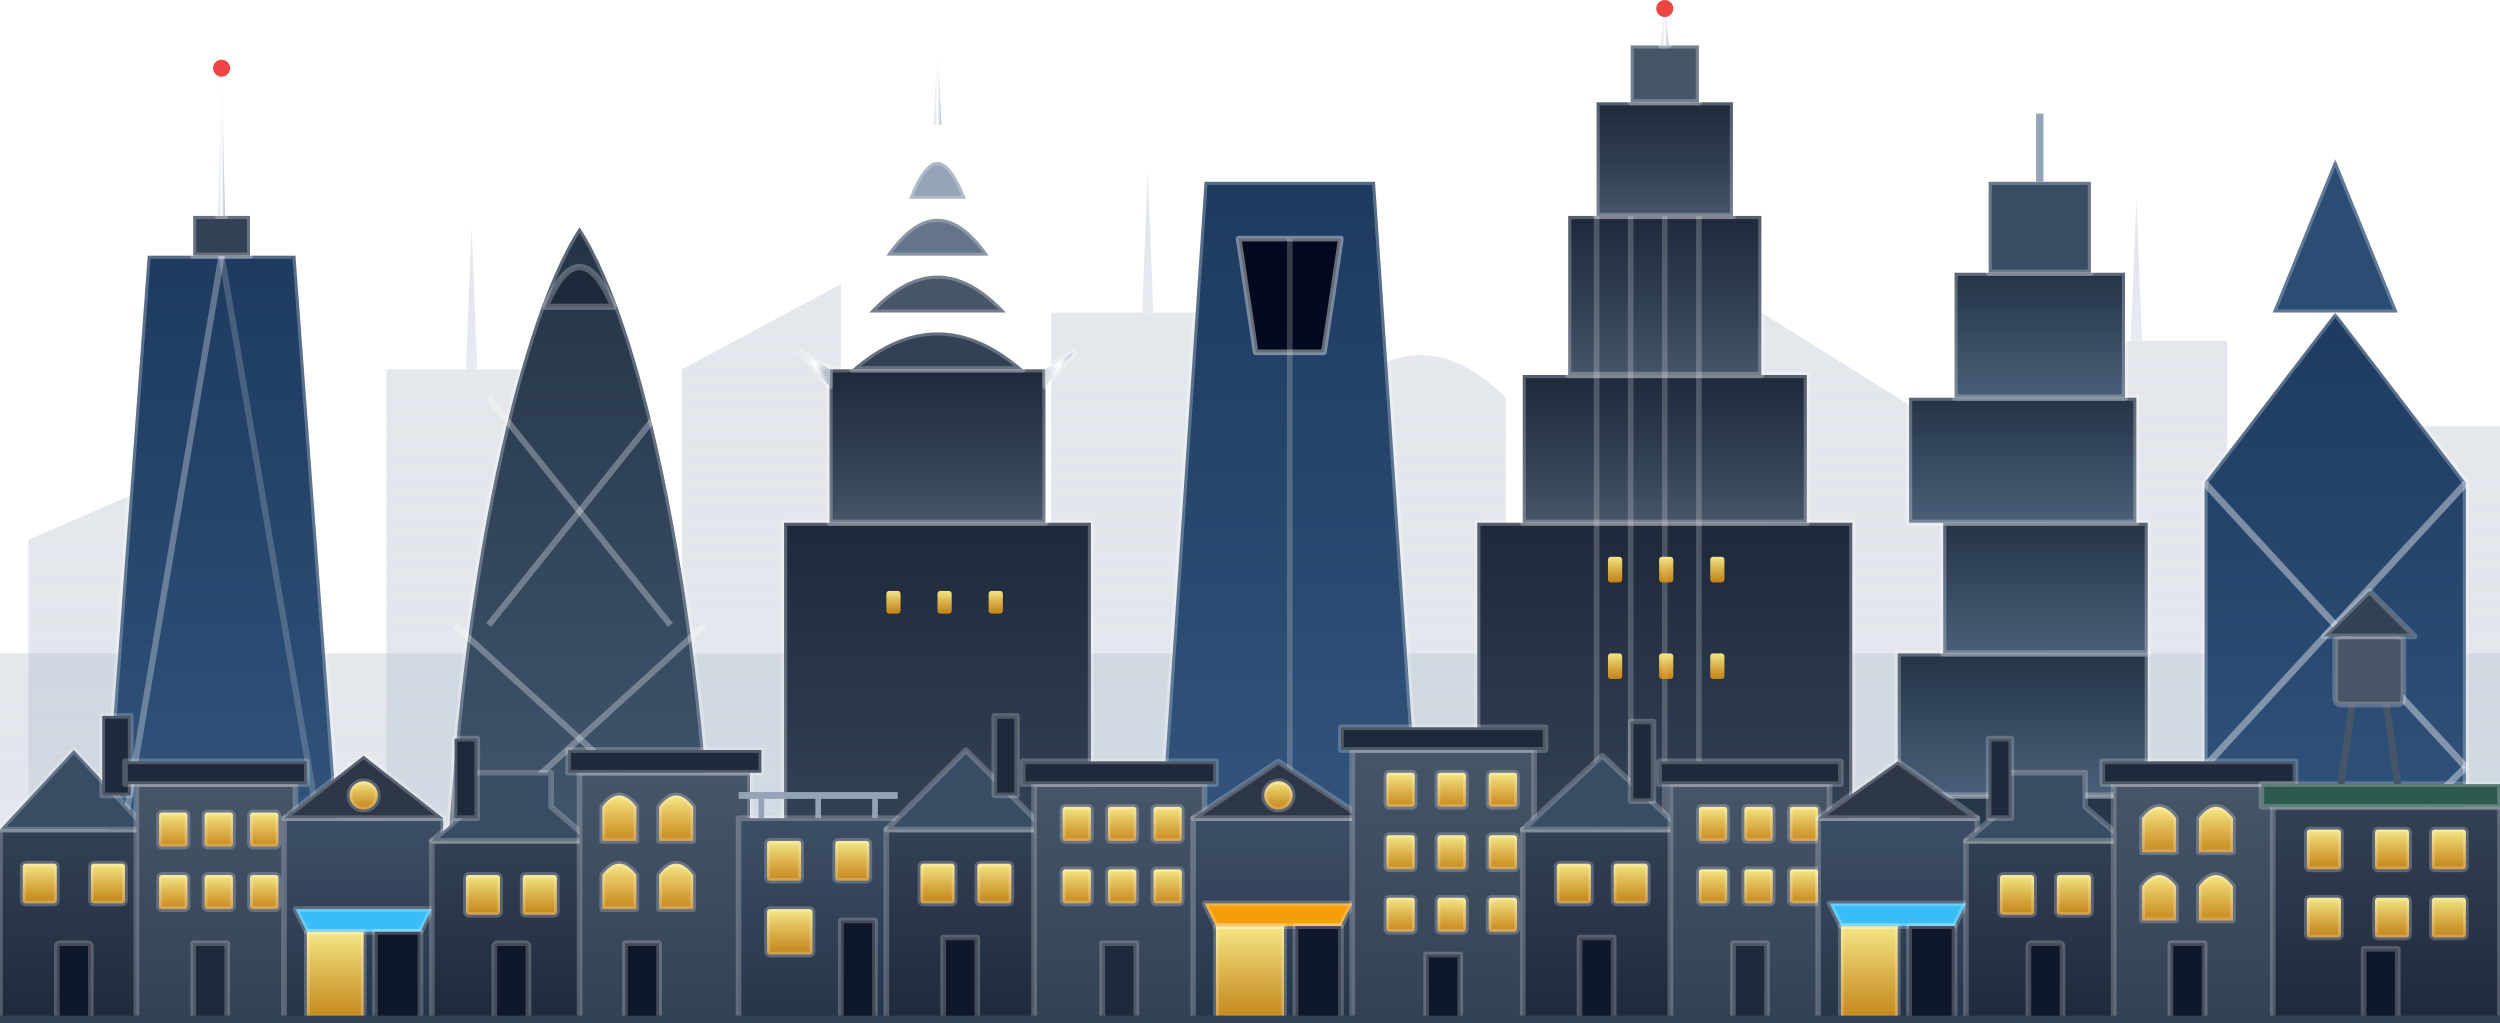
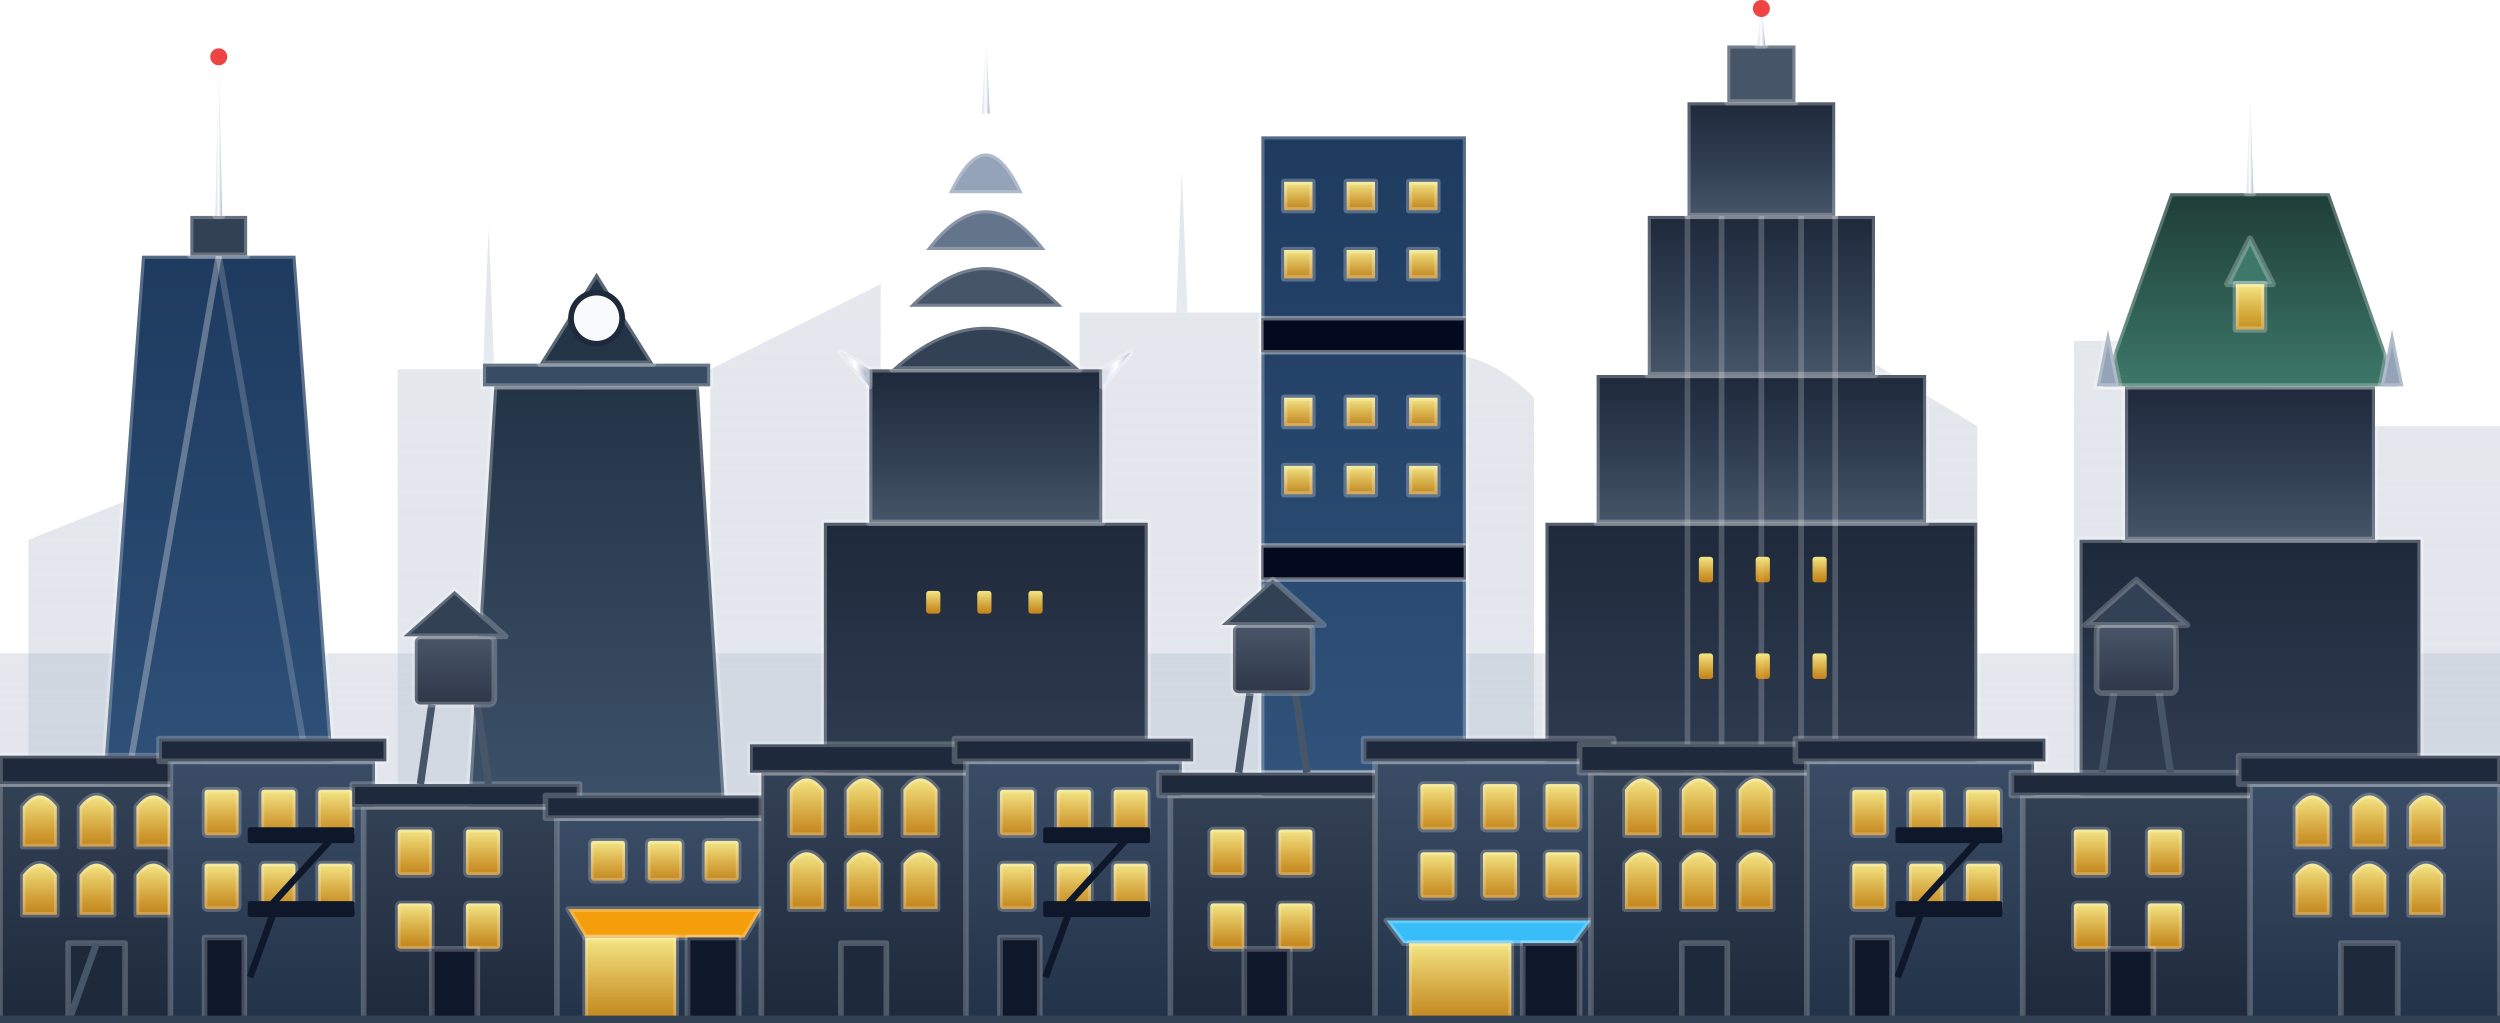
<svg xmlns="http://www.w3.org/2000/svg" viewBox="0 0 440 180" preserveAspectRatio="none" fill="none" class="w-full h-full">
  <defs>
    <linearGradient id="mSkyBg" x1="0" y1="0" x2="0" y2="1">
      <stop offset="0%" stop-color="#94a3b8" stop-opacity="0.25" />
      <stop offset="100%" stop-color="#cbd5e1" stop-opacity="0.45" />
    </linearGradient>
    <linearGradient id="mSkyMid" x1="0" y1="0" x2="0" y2="1">
      <stop offset="0%" stop-color="#475569" stop-opacity="0.6" />
      <stop offset="100%" stop-color="#64748b" stop-opacity="0.8" />
    </linearGradient>
    <linearGradient id="mToneNavy" x1="0" y1="0" x2="0" y2="1">
      <stop offset="0%" stop-color="#1e293b" />
      <stop offset="60%" stop-color="#334155" />
      <stop offset="100%" stop-color="#475569" />
    </linearGradient>
    <linearGradient id="mToneSteel" x1="0" y1="0" x2="0" y2="1">
      <stop offset="0%" stop-color="#243447" />
      <stop offset="55%" stop-color="#384c63" />
      <stop offset="100%" stop-color="#4a5f77" />
    </linearGradient>
    <linearGradient id="mToneSlate" x1="0" y1="0" x2="0" y2="1">
      <stop offset="0%" stop-color="#2d3748" />
      <stop offset="50%" stop-color="#4a5568" />
      <stop offset="100%" stop-color="#5a687d" />
    </linearGradient>
    <linearGradient id="mToneGlass" x1="0" y1="0" x2="0" y2="1">
      <stop offset="0%" stop-color="#1e3a5f" />
      <stop offset="55%" stop-color="#2b4c73" />
      <stop offset="100%" stop-color="#3b5e87" />
    </linearGradient>
-     <linearGradient id="mHouseBrick" x1="0" y1="0" x2="0" y2="1">
+     <linearGradient id="mToneWoolworth" x1="0" y1="0" x2="0" y2="1">
+       <stop offset="0%" stop-color="#1e3d36" />
+       <stop offset="50%" stop-color="#2d5a50" />
+       <stop offset="100%" stop-color="#3d786a" />
+     </linearGradient>
+     <linearGradient id="mNycBrick" x1="0" y1="0" x2="0" y2="1">
+       <stop offset="0%" stop-color="#3b4d66" />
+       <stop offset="100%" stop-color="#223247" />
+     </linearGradient>
+     <linearGradient id="mNycBrownstone" x1="0" y1="0" x2="0" y2="1">
      <stop offset="0%" stop-color="#334155" />
      <stop offset="100%" stop-color="#1e293b" />
    </linearGradient>
-     <linearGradient id="mHouseStone" x1="0" y1="0" x2="0" y2="1">
-       <stop offset="0%" stop-color="#475569" />
-       <stop offset="100%" stop-color="#334155" />
-     </linearGradient>
-     <linearGradient id="mHouseWarm" x1="0" y1="0" x2="0" y2="1">
-       <stop offset="0%" stop-color="#3d4f66" />
-       <stop offset="100%" stop-color="#253549" />
+     <linearGradient id="mWaterTankWood" x1="0" y1="0" x2="0" y2="1">
+       <stop offset="0%" stop-color="#4a5568" />
+       <stop offset="100%" stop-color="#2d3748" />
    </linearGradient>
    <linearGradient id="mSpireSteel" x1="0" y1="0" x2="1" y2="0">
      <stop offset="0%" stop-color="#cbd5e1" />
      <stop offset="50%" stop-color="#ffffff" />
      <stop offset="100%" stop-color="#94a3b8" />
    </linearGradient>
    <linearGradient id="mWinWarm" x1="0" y1="0" x2="0" y2="1">
      <stop offset="0%" stop-color="#fef08a" stop-opacity="0.95" />
      <stop offset="100%" stop-color="#f59e0b" stop-opacity="0.75" />
    </linearGradient>
    <linearGradient id="mWinCyan" x1="0" y1="0" x2="0" y2="1">
      <stop offset="0%" stop-color="#e0f2fe" stop-opacity="0.95" />
      <stop offset="100%" stop-color="#38bdf8" stop-opacity="0.7" />
    </linearGradient>
  </defs>
  <g fill="url(#mSkyBg)">
    <rect x="0" y="115" width="440" height="65" />
-     <polygon points="5,180 5,95 28,85 28,180" />
-     <rect x="68" y="65" width="30" height="115" />
-     <polygon points="82,65 83,40 84,65" />
-     <polygon points="120,180 120,65 148,50 148,180" />
-     <rect x="185" y="55" width="34" height="125" />
-     <polygon points="201,55 202,30 203,55" />
-     <path d="M 235 180 L 235 70 Q 250 55 265 70 L 265 180 Z" />
-     <polygon points="310,180 310,55 342,75 342,180" />
-     <rect x="360" y="60" width="32" height="120" />
-     <polygon points="375,60 376,35 377,60" />
-     <rect x="405" y="75" width="35" height="105" />
+     <polygon points="5,180 5,95 30,85 30,180" />
+     <rect x="70" y="65" width="32" height="115" />
+     <polygon points="85,65 86,40 87,65" />
+     <polygon points="125,180 125,65 155,50 155,180" />
+     <rect x="190" y="55" width="36" height="125" />
+     <polygon points="207,55 208,30 209,55" />
+     <path d="M 240 180 L 240 70 Q 255 55 270 70 L 270 180 Z" />
+     <polygon points="315,180 315,55 348,75 348,180" />
+     <rect x="365" y="60" width="34" height="120" />
+     <polygon points="381,60 382,35 383,60" />
+     <rect x="410" y="75" width="30" height="105" />
  </g>
  <g stroke="rgba(255,255,255,0.25)" stroke-width="1.1" stroke-linejoin="round">
    <g fill="url(#mToneGlass)">
-       <polygon points="16,180 26,45 52,45 62,180" />
-       <line x1="39" y1="45" x2="16" y2="180" stroke="rgba(255,255,255,0.3)" />
-       <line x1="39" y1="45" x2="62" y2="180" stroke="rgba(255,255,255,0.18)" />
-       <rect x="34" y="38" width="10" height="7" fill="#334155" />
-       <polygon points="38.4,38 39,12 39.6,38" fill="url(#mSpireSteel)" />
-       <circle cx="39" cy="12" r="1.5" fill="#ef4444" stroke="none" />
+       <polygon points="15,180 25,45 52,45 62,180" />
+       <line x1="38.5" y1="45" x2="15" y2="180" stroke="rgba(255,255,255,0.3)" />
+       <line x1="38.5" y1="45" x2="62" y2="180" stroke="rgba(255,255,255,0.18)" />
+       <rect x="33.5" y="38" width="10" height="7" fill="#334155" />
+       <polygon points="37.9,38 38.5,10 39.1,38" fill="url(#mSpireSteel)" />
+       <circle cx="38.5" cy="10" r="1.5" fill="#ef4444" stroke="none" />
    </g>
    <g fill="url(#mToneSteel)">
-       <path d="M 78 180 C 78 115, 90 58, 102 40 C 114 58, 126 115, 126 180 Z" />
-       <path d="M 96 54 Q 102 40 108 54 Z" fill="#1e293b" />
-       <path d="M 80 150 Q 102 130 124 110" stroke="rgba(255,255,255,0.3)" fill="none" />
-       <path d="M 124 150 Q 102 130 80 110" stroke="rgba(255,255,255,0.3)" fill="none" />
-       <path d="M 86 110 Q 102 90 118 70" stroke="rgba(255,255,255,0.3)" fill="none" />
-       <path d="M 118 110 Q 102 90 86 70" stroke="rgba(255,255,255,0.3)" fill="none" />
+       <polygon points="80,180 87,68 123,68 130,180" />
+       <rect x="85" y="64" width="40" height="4" fill="#384c63" />
+       <polygon points="95,64 105,48 115,64" fill="#243447" />
+       <circle cx="105" cy="56" r="4.5" fill="#f8fafc" stroke="#1e293b" stroke-width="1" />
    </g>
    <g fill="url(#mToneNavy)">
-       <rect x="138" y="92" width="54" height="88" />
-       <rect x="146" y="65" width="38" height="27" />
-       <path d="M 150 65 Q 165 52 180 65 Z" fill="#334155" />
-       <path d="M 153 55 Q 165 42 177 55 Z" fill="#475569" />
-       <path d="M 156 45 Q 165 32 174 45 Z" fill="#64748b" />
-       <path d="M 160 35 Q 165 22 170 35 Z" fill="#94a3b8" />
-       <polygon points="164.3,22 165,8 165.7,22" fill="url(#mSpireSteel)" />
-       <polygon points="146,65 141,62 146,68" fill="url(#mSpireSteel)" />
-       <polygon points="184,65 189,62 184,68" fill="url(#mSpireSteel)" />
+       <rect x="145" y="92" width="57" height="88" />
+       <rect x="153" y="65" width="41" height="27" />
+       <path d="M 157 65 Q 173.5 50 190 65 Z" fill="#334155" />
+       <path d="M 160 54 Q 173.5 40 187 54 Z" fill="#475569" />
+       <path d="M 163 44 Q 173.5 30 184 44 Z" fill="#64748b" />
+       <path d="M 167 34 Q 173.5 20 180 34 Z" fill="#94a3b8" />
+       <polygon points="172.8,20 173.5,6 174.2,20" fill="url(#mSpireSteel)" />
+       <polygon points="153,65 148,62 153,68" fill="url(#mSpireSteel)" />
+       <polygon points="194,65 199,62 194,68" fill="url(#mSpireSteel)" />
    </g>
    <g fill="url(#mToneGlass)">
-       <polygon points="202,180 212,32 242,32 252,180" />
-       <polygon points="218,42 236,42 233,62 221,62" fill="#03091e" stroke="rgba(255,255,255,0.4)" stroke-width="1" />
-       <line x1="218" y1="42" x2="236" y2="42" stroke="url(#mSpireSteel)" stroke-width="1.5" />
+       <rect x="222" y="24" width="36" height="156" />
+       <rect x="222" y="56" width="36" height="6" fill="#03091e" stroke="rgba(255,255,255,0.4)" stroke-width="0.8" />
+       <rect x="222" y="96" width="36" height="6" fill="#03091e" stroke="rgba(255,255,255,0.4)" stroke-width="0.8" />
+       <rect x="222" y="136" width="36" height="6" fill="#03091e" stroke="rgba(255,255,255,0.4)" stroke-width="0.8" />
+       <rect x="226" y="32" width="5" height="5" fill="url(#mWinWarm)" />
+       <rect x="237" y="32" width="5" height="5" fill="url(#mWinWarm)" />
+       <rect x="248" y="32" width="5" height="5" fill="url(#mWinWarm)" />
+       <rect x="226" y="44" width="5" height="5" fill="url(#mWinWarm)" />
+       <rect x="237" y="44" width="5" height="5" fill="url(#mWinWarm)" />
+       <rect x="248" y="44" width="5" height="5" fill="url(#mWinWarm)" />
+       <rect x="226" y="70" width="5" height="5" fill="url(#mWinWarm)" />
+       <rect x="237" y="70" width="5" height="5" fill="url(#mWinWarm)" />
+       <rect x="248" y="70" width="5" height="5" fill="url(#mWinWarm)" />
+       <rect x="226" y="82" width="5" height="5" fill="url(#mWinWarm)" />
+       <rect x="237" y="82" width="5" height="5" fill="url(#mWinWarm)" />
+       <rect x="248" y="82" width="5" height="5" fill="url(#mWinWarm)" />
    </g>
    <g fill="url(#mToneNavy)">
-       <rect x="260" y="92" width="66" height="88" />
-       <rect x="268" y="66" width="50" height="26" />
-       <rect x="276" y="38" width="34" height="28" />
-       <rect x="281" y="18" width="24" height="20" />
-       <rect x="287" y="8" width="12" height="10" fill="#475569" />
-       <polygon points="292.3,8 293,1 293.7,8" fill="url(#mSpireSteel)" />
-       <circle cx="293" cy="1.5" r="1.5" fill="#ef4444" stroke="none" />
-     </g>
-     <g fill="url(#mToneSteel)">
-       <rect x="338" y="140" width="38" height="40" />
-       <rect x="334" y="115" width="44" height="25" />
-       <rect x="342" y="92" width="36" height="23" />
-       <rect x="336" y="70" width="40" height="22" />
-       <rect x="344" y="48" width="30" height="22" />
-       <rect x="350" y="32" width="18" height="16" fill="#384c63" />
-       <line x1="359" y1="32" x2="359" y2="20" stroke="#94a3b8" stroke-width="1.3" />
-     </g>
-     <g fill="url(#mToneGlass)">
-       <polygon points="388,180 388,85 411,55 434,85 434,180" />
-       <polygon points="400,55 411,28 422,55" fill="#2b4c73" />
-       <polygon points="410.4,28 411,10 411.6,28" fill="url(#dSpireSteel)" />
-       <line x1="388" y1="180" x2="434" y2="135" stroke="rgba(255,255,255,0.4)" stroke-width="1.2" />
-       <line x1="434" y1="180" x2="388" y2="135" stroke="rgba(255,255,255,0.4)" stroke-width="1.2" />
-       <line x1="388" y1="135" x2="434" y2="85" stroke="rgba(255,255,255,0.4)" stroke-width="1.2" />
-       <line x1="434" y1="135" x2="388" y2="85" stroke="rgba(255,255,255,0.4)" stroke-width="1.2" />
+       <rect x="272" y="92" width="76" height="88" />
+       <rect x="281" y="66" width="58" height="26" />
+       <rect x="290" y="38" width="40" height="28" />
+       <rect x="297" y="18" width="26" height="20" />
+       <rect x="304" y="8" width="12" height="10" fill="#475569" />
+       <polygon points="309.3,8 310,1 310.7,8" fill="url(#mSpireSteel)" />
+       <circle cx="310" cy="1.5" r="1.5" fill="#ef4444" stroke="none" />
+     </g>
+     <g fill="url(#mToneWoolworth)">
+       <rect x="366" y="95" width="60" height="85" fill="url(#mToneNavy)" />
+       <rect x="374" y="68" width="44" height="27" fill="url(#mToneNavy)" />
+       <polygon points="370,68 382,34 410,34 422,68" fill="url(#mToneWoolworth)" />
+       <polygon points="392,50 396,42 400,50" fill="#3d786a" />
+       <rect x="393.5" y="50" width="5" height="8" fill="url(#mWinWarm)" />
+       <polygon points="369,68 371,58 373,68" fill="#94a3b8" />
+       <polygon points="419,68 421,58 423,68" fill="#94a3b8" />
+       <polygon points="395.4,34 396,16 396.6,34" fill="url(#mSpireSteel)" />
    </g>
  </g>
  <g stroke="rgba(255,255,255,0.2)" stroke-width="1">
-     <line x1="281" y1="38" x2="281" y2="180" />
-     <line x1="287" y1="38" x2="287" y2="180" />
-     <line x1="293" y1="38" x2="293" y2="180" />
-     <line x1="299" y1="38" x2="299" y2="180" />
-     <line x1="227" y1="42" x2="227" y2="180" />
+     <line x1="297" y1="38" x2="297" y2="180" />
+     <line x1="303" y1="38" x2="303" y2="180" />
+     <line x1="310" y1="38" x2="310" y2="180" />
+     <line x1="317" y1="38" x2="317" y2="180" />
+     <line x1="323" y1="38" x2="323" y2="180" />
  </g>
  <g fill="url(#mWinWarm)">
-     <rect x="283" y="98" width="2.5" height="4.5" rx="0.5" />
-     <rect x="292" y="98" width="2.5" height="4.5" rx="0.5" />
-     <rect x="301" y="98" width="2.5" height="4.5" rx="0.5" />
-     <rect x="283" y="115" width="2.5" height="4.5" rx="0.5" />
-     <rect x="292" y="115" width="2.5" height="4.5" rx="0.5" />
-     <rect x="301" y="115" width="2.5" height="4.5" rx="0.5" />
-     <rect x="156" y="104" width="2.5" height="4" rx="0.5" />
-     <rect x="165" y="104" width="2.5" height="4" rx="0.5" />
-     <rect x="174" y="104" width="2.5" height="4" rx="0.5" />
+     <rect x="299" y="98" width="2.5" height="4.5" rx="0.5" />
+     <rect x="309" y="98" width="2.5" height="4.5" rx="0.5" />
+     <rect x="319" y="98" width="2.5" height="4.5" rx="0.5" />
+     <rect x="299" y="115" width="2.5" height="4.5" rx="0.5" />
+     <rect x="309" y="115" width="2.5" height="4.5" rx="0.5" />
+     <rect x="319" y="115" width="2.5" height="4.5" rx="0.5" />
+     <rect x="163" y="104" width="2.5" height="4" rx="0.5" />
+     <rect x="172" y="104" width="2.5" height="4" rx="0.5" />
+     <rect x="181" y="104" width="2.5" height="4" rx="0.5" />
  </g>
  <g stroke="rgba(255,255,255,0.22)" stroke-width="1" stroke-linejoin="round">
-     <g fill="url(#mHouseBrick)">
-       <rect x="0" y="146" width="26" height="34" />
-       <polygon points="0,146 13,132 26,146" fill="#384c63" />
-       <rect x="18" y="126" width="5" height="14" fill="#1e293b" />
-       <rect x="4" y="152" width="6" height="7" rx="0.5" fill="url(#mWinWarm)" />
-       <rect x="16" y="152" width="6" height="7" rx="0.5" fill="url(#mWinWarm)" />
-       <rect x="10" y="166" width="6" height="14" rx="0.5" fill="#0f172a" />
-     </g>
-     <g fill="url(#mHouseStone)">
-       <rect x="24" y="138" width="28" height="42" />
-       <rect x="22" y="134" width="32" height="4" fill="#1e293b" />
-       <rect x="28" y="143" width="5" height="6" rx="0.5" fill="url(#mWinWarm)" />
-       <rect x="36" y="143" width="5" height="6" rx="0.5" fill="url(#mWinWarm)" />
-       <rect x="44" y="143" width="5" height="6" rx="0.5" fill="url(#mWinWarm)" />
-       <rect x="28" y="154" width="5" height="6" rx="0.5" fill="url(#mWinWarm)" />
-       <rect x="36" y="154" width="5" height="6" rx="0.5" fill="url(#mWinWarm)" />
-       <rect x="44" y="154" width="5" height="6" rx="0.5" fill="url(#mWinWarm)" />
-       <polygon points="34,180 34,166 40,166 40,180" fill="#1e293b" />
-     </g>
-     <g fill="url(#mHouseWarm)">
-       <rect x="50" y="144" width="28" height="36" />
-       <polygon points="50,144 64,133 78,144" fill="#2d3748" />
-       <circle cx="64" cy="140" r="2.5" fill="url(#mWinWarm)" />
-       <polygon points="52,160 54,164 74,164 76,160" fill="#38bdf8" />
-       <rect x="54" y="164" width="10" height="16" fill="url(#mWinWarm)" />
-       <rect x="66" y="164" width="8" height="16" fill="#0f172a" />
-     </g>
-     <g fill="url(#mHouseBrick)">
-       <rect x="76" y="148" width="28" height="32" />
-       <polygon points="76,148 83,142 83,136 97,136 97,142 104,148" fill="#384c63" />
-       <rect x="80" y="130" width="4" height="14" fill="#1e293b" />
-       <rect x="82" y="154" width="6" height="7" rx="0.5" fill="url(#mWinWarm)" />
-       <rect x="92" y="154" width="6" height="7" rx="0.5" fill="url(#mWinWarm)" />
-       <rect x="87" y="166" width="6" height="14" rx="0.5" fill="#0f172a" />
-     </g>
-     <g fill="url(#mHouseStone)">
-       <rect x="102" y="136" width="30" height="44" />
-       <rect x="100" y="132" width="34" height="4" fill="#1e293b" />
-       <path d="M 106 142 Q 109 138 112 142 L 112 148 L 106 148 Z" fill="url(#mWinWarm)" />
-       <path d="M 116 142 Q 119 138 122 142 L 122 148 L 116 148 Z" fill="url(#mWinWarm)" />
-       <path d="M 106 154 Q 109 150 112 154 L 112 160 L 106 160 Z" fill="url(#mWinWarm)" />
-       <path d="M 116 154 Q 119 150 122 154 L 122 160 L 116 160 Z" fill="url(#mWinWarm)" />
-       <rect x="110" y="166" width="6" height="14" fill="#0f172a" />
-     </g>
-     <g fill="url(#mHouseWarm)">
-       <rect x="130" y="144" width="28" height="36" />
-       <line x1="130" y1="140" x2="158" y2="140" stroke="#94a3b8" stroke-width="1.2" />
-       <line x1="134" y1="140" x2="134" y2="144" stroke="#94a3b8" stroke-width="1" />
-       <line x1="144" y1="140" x2="144" y2="144" stroke="#94a3b8" stroke-width="1" />
-       <line x1="154" y1="140" x2="154" y2="144" stroke="#94a3b8" stroke-width="1" />
-       <rect x="135" y="148" width="6" height="7" rx="0.5" fill="url(#mWinWarm)" />
-       <rect x="147" y="148" width="6" height="7" rx="0.5" fill="url(#mWinWarm)" />
-       <rect x="135" y="160" width="8" height="8" rx="0.5" fill="url(#mWinWarm)" />
-       <rect x="148" y="162" width="6" height="18" fill="#0f172a" />
-     </g>
-     <g fill="url(#mHouseBrick)">
-       <rect x="156" y="146" width="28" height="34" />
-       <polygon points="156,146 170,132 184,146" fill="#384c63" />
-       <rect x="175" y="126" width="4" height="14" fill="#1e293b" />
-       <rect x="162" y="152" width="6" height="7" rx="0.5" fill="url(#mWinWarm)" />
-       <rect x="172" y="152" width="6" height="7" rx="0.5" fill="url(#mWinWarm)" />
-       <rect x="166" y="165" width="6" height="15" fill="#0f172a" />
-     </g>
-     <g fill="url(#mHouseStone)">
-       <rect x="182" y="138" width="30" height="42" />
-       <rect x="180" y="134" width="34" height="4" fill="#1e293b" />
-       <rect x="187" y="142" width="5" height="6" rx="0.5" fill="url(#mWinWarm)" />
-       <rect x="195" y="142" width="5" height="6" rx="0.5" fill="url(#mWinWarm)" />
-       <rect x="203" y="142" width="5" height="6" rx="0.5" fill="url(#mWinWarm)" />
-       <rect x="187" y="153" width="5" height="6" rx="0.5" fill="url(#mWinWarm)" />
-       <rect x="195" y="153" width="5" height="6" rx="0.5" fill="url(#mWinWarm)" />
-       <rect x="203" y="153" width="5" height="6" rx="0.5" fill="url(#mWinWarm)" />
-       <polygon points="194,180 194,166 200,166 200,180" fill="#1e293b" />
-     </g>
-     <g fill="url(#mHouseWarm)">
-       <rect x="210" y="144" width="30" height="36" />
-       <polygon points="210,144 225,134 240,144" fill="#2d3748" />
-       <circle cx="225" cy="140" r="2.5" fill="url(#mWinWarm)" />
-       <polygon points="212,159 214,163 236,163 238,159" fill="#f59e0b" />
-       <rect x="214" y="163" width="12" height="17" fill="url(#mWinWarm)" />
-       <rect x="228" y="163" width="8" height="17" fill="#0f172a" />
-     </g>
-     <g fill="url(#mHouseStone)">
-       <rect x="238" y="132" width="32" height="48" />
-       <rect x="236" y="128" width="36" height="4" fill="#1e293b" />
-       <rect x="244" y="136" width="5" height="6" rx="0.5" fill="url(#mWinWarm)" />
-       <rect x="253" y="136" width="5" height="6" rx="0.5" fill="url(#mWinWarm)" />
-       <rect x="262" y="136" width="5" height="6" rx="0.5" fill="url(#mWinWarm)" />
-       <rect x="244" y="147" width="5" height="6" rx="0.5" fill="url(#mWinWarm)" />
-       <rect x="253" y="147" width="5" height="6" rx="0.5" fill="url(#mWinWarm)" />
-       <rect x="262" y="147" width="5" height="6" rx="0.5" fill="url(#mWinWarm)" />
-       <rect x="244" y="158" width="5" height="6" rx="0.5" fill="url(#mWinWarm)" />
-       <rect x="253" y="158" width="5" height="6" rx="0.5" fill="url(#mWinWarm)" />
-       <rect x="262" y="158" width="5" height="6" rx="0.5" fill="url(#mWinWarm)" />
-       <rect x="251" y="168" width="6" height="12" fill="#0f172a" />
-     </g>
-     <g fill="url(#mHouseBrick)">
-       <rect x="268" y="146" width="28" height="34" />
-       <polygon points="268,146 282,133 296,146" fill="#384c63" />
-       <rect x="287" y="127" width="4" height="14" fill="#1e293b" />
-       <rect x="274" y="152" width="6" height="7" rx="0.5" fill="url(#mWinWarm)" />
-       <rect x="284" y="152" width="6" height="7" rx="0.5" fill="url(#mWinWarm)" />
-       <rect x="278" y="165" width="6" height="15" fill="#0f172a" />
-     </g>
-     <g fill="url(#mHouseStone)">
-       <rect x="294" y="138" width="28" height="42" />
-       <rect x="292" y="134" width="32" height="4" fill="#1e293b" />
-       <rect x="299" y="142" width="5" height="6" rx="0.5" fill="url(#mWinWarm)" />
-       <rect x="307" y="142" width="5" height="6" rx="0.5" fill="url(#mWinWarm)" />
-       <rect x="315" y="142" width="5" height="6" rx="0.5" fill="url(#mWinWarm)" />
-       <rect x="299" y="153" width="5" height="6" rx="0.5" fill="url(#mWinWarm)" />
-       <rect x="307" y="153" width="5" height="6" rx="0.5" fill="url(#mWinWarm)" />
-       <rect x="315" y="153" width="5" height="6" rx="0.5" fill="url(#mWinWarm)" />
-       <polygon points="305,180 305,166 311,166 311,180" fill="#1e293b" />
-     </g>
-     <g fill="url(#mHouseWarm)">
-       <rect x="320" y="144" width="28" height="36" />
-       <polygon points="320,144 334,134 348,144" fill="#2d3748" />
-       <polygon points="322,159 324,163 344,163 346,159" fill="#38bdf8" />
-       <rect x="324" y="163" width="10" height="17" fill="url(#mWinWarm)" />
-       <rect x="336" y="163" width="8" height="17" fill="#0f172a" />
-     </g>
-     <g fill="url(#mHouseBrick)">
-       <rect x="346" y="148" width="28" height="32" />
-       <polygon points="346,148 353,142 353,136 367,136 367,142 374,148" fill="#384c63" />
-       <rect x="350" y="130" width="4" height="14" fill="#1e293b" />
-       <rect x="352" y="154" width="6" height="7" rx="0.5" fill="url(#mWinWarm)" />
-       <rect x="362" y="154" width="6" height="7" rx="0.5" fill="url(#mWinWarm)" />
-       <rect x="357" y="166" width="6" height="14" rx="0.5" fill="#0f172a" />
-     </g>
-     <g fill="url(#mHouseStone)">
-       <rect x="372" y="138" width="30" height="42" />
-       <rect x="370" y="134" width="34" height="4" fill="#1e293b" />
-       <path d="M 377 144 Q 380 140 383 144 L 383 150 L 377 150 Z" fill="url(#mWinWarm)" />
-       <path d="M 387 144 Q 390 140 393 144 L 393 150 L 387 150 Z" fill="url(#mWinWarm)" />
-       <path d="M 377 156 Q 380 152 383 156 L 383 162 L 377 162 Z" fill="url(#mWinWarm)" />
-       <path d="M 387 156 Q 390 152 393 156 L 393 162 L 387 162 Z" fill="url(#mWinWarm)" />
-       <rect x="382" y="166" width="6" height="14" fill="#0f172a" />
-     </g>
-     <g fill="url(#mHouseBrick)">
-       <rect x="400" y="142" width="40" height="38" />
-       <rect x="398" y="138" width="42" height="4" fill="#2d5a50" />
-       <line x1="412" y1="138" x2="414" y2="124" stroke="#475569" stroke-width="1.2" />
-       <line x1="422" y1="138" x2="420" y2="124" stroke="#475569" stroke-width="1.2" />
-       <rect x="411" y="112" width="12" height="12" rx="1" fill="#4a5568" />
-       <polygon points="409,112 417,104 425,112" fill="#334155" />
-       <rect x="406" y="146" width="6" height="7" rx="0.5" fill="url(#mWinWarm)" />
-       <rect x="418" y="146" width="6" height="7" rx="0.5" fill="url(#mWinWarm)" />
-       <rect x="428" y="146" width="6" height="7" rx="0.5" fill="url(#mWinWarm)" />
-       <rect x="406" y="158" width="6" height="7" rx="0.5" fill="url(#mWinWarm)" />
-       <rect x="418" y="158" width="6" height="7" rx="0.5" fill="url(#mWinWarm)" />
-       <rect x="428" y="158" width="6" height="7" rx="0.5" fill="url(#mWinWarm)" />
-       <rect x="416" y="167" width="6" height="13" fill="#0f172a" />
+     <g fill="url(#mNycBrownstone)">
+       <rect x="0" y="138" width="34" height="42" />
+       <rect x="0" y="133" width="36" height="5" fill="#1e293b" />
+       <path d="M 4 142 Q 7 138 10 142 L 10 149 L 4 149 Z" fill="url(#mWinWarm)" />
+       <path d="M 14 142 Q 17 138 20 142 L 20 149 L 14 149 Z" fill="url(#mWinWarm)" />
+       <path d="M 24 142 Q 27 138 30 142 L 30 149 L 24 149 Z" fill="url(#mWinWarm)" />
+       <path d="M 4 154 Q 7 150 10 154 L 10 161 L 4 161 Z" fill="url(#mWinWarm)" />
+       <path d="M 14 154 Q 17 150 20 154 L 20 161 L 14 161 Z" fill="url(#mWinWarm)" />
+       <path d="M 24 154 Q 27 150 30 154 L 30 161 L 24 161 Z" fill="url(#mWinWarm)" />
+       <polygon points="12,180 12,166 22,166 22,180" fill="#1e293b" />
+       <line x1="12" y1="180" x2="17" y2="166" stroke="#475569" stroke-width="1.2" />
+     </g>
+     <g fill="url(#mNycBrick)">
+       <rect x="30" y="134" width="36" height="46" />
+       <rect x="28" y="130" width="40" height="4" fill="#1e293b" />
+       <rect x="36" y="139" width="6" height="8" rx="0.5" fill="url(#mWinWarm)" />
+       <rect x="46" y="139" width="6" height="8" rx="0.5" fill="url(#mWinWarm)" />
+       <rect x="56" y="139" width="6" height="8" rx="0.5" fill="url(#mWinWarm)" />
+       <rect x="36" y="152" width="6" height="8" rx="0.5" fill="url(#mWinWarm)" />
+       <rect x="46" y="152" width="6" height="8" rx="0.5" fill="url(#mWinWarm)" />
+       <rect x="56" y="152" width="6" height="8" rx="0.5" fill="url(#mWinWarm)" />
+       <rect x="44" y="146" width="18" height="2" fill="#0f172a" stroke="#0f172a" stroke-width="0.8" />
+       <rect x="44" y="159" width="18" height="2" fill="#0f172a" stroke="#0f172a" stroke-width="0.8" />
+       <line x1="58" y1="148" x2="48" y2="159" stroke="#0f172a" stroke-width="1.2" />
+       <line x1="48" y1="161" x2="44" y2="172" stroke="#0f172a" stroke-width="1.2" />
+       <rect x="36" y="165" width="7" height="15" fill="#0f172a" />
+     </g>
+     <g fill="url(#mNycBrownstone)">
+       <rect x="64" y="142" width="36" height="38" />
+       <rect x="62" y="138" width="40" height="4" fill="#1e293b" />
+       <line x1="74" y1="138" x2="76" y2="124" stroke="#475569" stroke-width="1.3" />
+       <line x1="86" y1="138" x2="84" y2="124" stroke="#475569" stroke-width="1.3" />
+       <rect x="73" y="112" width="14" height="12" rx="1" fill="url(#mWaterTankWood)" />
+       <polygon points="71,112 80,104 89,112" fill="#334155" />
+       <rect x="70" y="146" width="6" height="8" rx="0.5" fill="url(#mWinWarm)" />
+       <rect x="82" y="146" width="6" height="8" rx="0.5" fill="url(#mWinWarm)" />
+       <rect x="70" y="159" width="6" height="8" rx="0.5" fill="url(#mWinWarm)" />
+       <rect x="82" y="159" width="6" height="8" rx="0.5" fill="url(#mWinWarm)" />
+       <rect x="76" y="167" width="8" height="13" fill="#0f172a" />
+     </g>
+     <g fill="url(#mNycBrick)">
+       <rect x="98" y="144" width="38" height="36" />
+       <rect x="96" y="140" width="42" height="4" fill="#1e293b" />
+       <rect x="104" y="148" width="6" height="7" rx="0.5" fill="url(#mWinWarm)" />
+       <rect x="114" y="148" width="6" height="7" rx="0.5" fill="url(#mWinWarm)" />
+       <rect x="124" y="148" width="6" height="7" rx="0.5" fill="url(#mWinWarm)" />
+       <polygon points="100,160 103,165 131,165 134,160" fill="#f59e0b" />
+       <rect x="103" y="165" width="16" height="15" fill="url(#mWinWarm)" />
+       <rect x="121" y="165" width="9" height="15" fill="#0f172a" />
+     </g>
+     <g fill="url(#mNycBrownstone)">
+       <rect x="134" y="136" width="38" height="44" />
+       <rect x="132" y="131" width="42" height="5" fill="#1e293b" />
+       <path d="M 139 139 Q 142 135 145 139 L 145 147 L 139 147 Z" fill="url(#mWinWarm)" />
+       <path d="M 149 139 Q 152 135 155 139 L 155 147 L 149 147 Z" fill="url(#mWinWarm)" />
+       <path d="M 159 139 Q 162 135 165 139 L 165 147 L 159 147 Z" fill="url(#mWinWarm)" />
+       <path d="M 139 152 Q 142 148 145 152 L 145 160 L 139 160 Z" fill="url(#mWinWarm)" />
+       <path d="M 149 152 Q 152 148 155 152 L 155 160 L 149 160 Z" fill="url(#mWinWarm)" />
+       <path d="M 159 152 Q 162 148 165 152 L 165 160 L 159 160 Z" fill="url(#mWinWarm)" />
+       <polygon points="148,180 148,166 156,166 156,180" fill="#1e293b" />
+     </g>
+     <g fill="url(#mNycBrick)">
+       <rect x="170" y="134" width="38" height="46" />
+       <rect x="168" y="130" width="42" height="4" fill="#1e293b" />
+       <rect x="176" y="139" width="6" height="8" rx="0.5" fill="url(#mWinWarm)" />
+       <rect x="186" y="139" width="6" height="8" rx="0.5" fill="url(#mWinWarm)" />
+       <rect x="196" y="139" width="6" height="8" rx="0.5" fill="url(#mWinWarm)" />
+       <rect x="176" y="152" width="6" height="8" rx="0.5" fill="url(#mWinWarm)" />
+       <rect x="186" y="152" width="6" height="8" rx="0.5" fill="url(#mWinWarm)" />
+       <rect x="196" y="152" width="6" height="8" rx="0.5" fill="url(#mWinWarm)" />
+       <rect x="184" y="146" width="18" height="2" fill="#0f172a" stroke="#0f172a" stroke-width="0.8" />
+       <rect x="184" y="159" width="18" height="2" fill="#0f172a" stroke="#0f172a" stroke-width="0.8" />
+       <line x1="198" y1="148" x2="188" y2="159" stroke="#0f172a" stroke-width="1.2" />
+       <line x1="188" y1="161" x2="184" y2="172" stroke="#0f172a" stroke-width="1.2" />
+       <rect x="176" y="165" width="7" height="15" fill="#0f172a" />
+     </g>
+     <g fill="url(#mNycBrownstone)">
+       <rect x="206" y="140" width="38" height="40" />
+       <rect x="204" y="136" width="42" height="4" fill="#1e293b" />
+       <line x1="218" y1="136" x2="220" y2="122" stroke="#475569" stroke-width="1.3" />
+       <line x1="230" y1="136" x2="228" y2="122" stroke="#475569" stroke-width="1.3" />
+       <rect x="217" y="110" width="14" height="12" rx="1" fill="url(#mWaterTankWood)" />
+       <polygon points="215,110 224,102 233,110" fill="#334155" />
+       <rect x="213" y="146" width="6" height="8" rx="0.5" fill="url(#mWinWarm)" />
+       <rect x="225" y="146" width="6" height="8" rx="0.5" fill="url(#mWinWarm)" />
+       <rect x="213" y="159" width="6" height="8" rx="0.5" fill="url(#mWinWarm)" />
+       <rect x="225" y="159" width="6" height="8" rx="0.5" fill="url(#mWinWarm)" />
+       <rect x="219" y="167" width="8" height="13" fill="#0f172a" />
+     </g>
+     <g fill="url(#mNycBrick)">
+       <rect x="242" y="134" width="40" height="46" />
+       <rect x="240" y="130" width="44" height="4" fill="#1e293b" />
+       <rect x="250" y="138" width="6" height="8" rx="0.5" fill="url(#mWinWarm)" />
+       <rect x="261" y="138" width="6" height="8" rx="0.5" fill="url(#mWinWarm)" />
+       <rect x="272" y="138" width="6" height="8" rx="0.5" fill="url(#mWinWarm)" />
+       <rect x="250" y="150" width="6" height="8" rx="0.5" fill="url(#mWinWarm)" />
+       <rect x="261" y="150" width="6" height="8" rx="0.5" fill="url(#mWinWarm)" />
+       <rect x="272" y="150" width="6" height="8" rx="0.5" fill="url(#mWinWarm)" />
+       <polygon points="244,162 247,166 277,166 280,162" fill="#38bdf8" />
+       <rect x="248" y="166" width="18" height="14" fill="url(#mWinWarm)" />
+       <rect x="268" y="166" width="10" height="14" fill="#0f172a" />
+     </g>
+     <g fill="url(#mNycBrownstone)">
+       <rect x="280" y="136" width="40" height="44" />
+       <rect x="278" y="131" width="44" height="5" fill="#1e293b" />
+       <path d="M 286 139 Q 289 135 292 139 L 292 147 L 286 147 Z" fill="url(#mWinWarm)" />
+       <path d="M 296 139 Q 299 135 302 139 L 302 147 L 296 147 Z" fill="url(#mWinWarm)" />
+       <path d="M 306 139 Q 309 135 312 139 L 312 147 L 306 147 Z" fill="url(#mWinWarm)" />
+       <path d="M 286 152 Q 289 148 292 152 L 292 160 L 286 160 Z" fill="url(#mWinWarm)" />
+       <path d="M 296 152 Q 299 148 302 152 L 302 160 L 296 160 Z" fill="url(#mWinWarm)" />
+       <path d="M 306 152 Q 309 148 312 152 L 312 160 L 306 160 Z" fill="url(#mWinWarm)" />
+       <polygon points="296,180 296,166 304,166 304,180" fill="#1e293b" />
+     </g>
+     <g fill="url(#mNycBrick)">
+       <rect x="318" y="134" width="40" height="46" />
+       <rect x="316" y="130" width="44" height="4" fill="#1e293b" />
+       <rect x="326" y="139" width="6" height="8" rx="0.5" fill="url(#mWinWarm)" />
+       <rect x="336" y="139" width="6" height="8" rx="0.5" fill="url(#mWinWarm)" />
+       <rect x="346" y="139" width="6" height="8" rx="0.5" fill="url(#mWinWarm)" />
+       <rect x="326" y="152" width="6" height="8" rx="0.5" fill="url(#mWinWarm)" />
+       <rect x="336" y="152" width="6" height="8" rx="0.5" fill="url(#mWinWarm)" />
+       <rect x="346" y="152" width="6" height="8" rx="0.5" fill="url(#mWinWarm)" />
+       <rect x="334" y="146" width="18" height="2" fill="#0f172a" stroke="#0f172a" stroke-width="0.8" />
+       <rect x="334" y="159" width="18" height="2" fill="#0f172a" stroke="#0f172a" stroke-width="0.8" />
+       <line x1="348" y1="148" x2="338" y2="159" stroke="#0f172a" stroke-width="1.2" />
+       <line x1="338" y1="161" x2="334" y2="172" stroke="#0f172a" stroke-width="1.2" />
+       <rect x="326" y="165" width="7" height="15" fill="#0f172a" />
+     </g>
+     <g fill="url(#mNycBrownstone)">
+       <rect x="356" y="140" width="42" height="40" />
+       <rect x="354" y="136" width="46" height="4" fill="#1e293b" />
+       <line x1="370" y1="136" x2="372" y2="122" stroke="#475569" stroke-width="1.3" />
+       <line x1="382" y1="136" x2="380" y2="122" stroke="#475569" stroke-width="1.3" />
+       <rect x="369" y="110" width="14" height="12" rx="1" fill="url(#mWaterTankWood)" />
+       <polygon points="367,110 376,102 385,110" fill="#334155" />
+       <rect x="365" y="146" width="6" height="8" rx="0.5" fill="url(#mWinWarm)" />
+       <rect x="378" y="146" width="6" height="8" rx="0.5" fill="url(#mWinWarm)" />
+       <rect x="365" y="159" width="6" height="8" rx="0.5" fill="url(#mWinWarm)" />
+       <rect x="378" y="159" width="6" height="8" rx="0.5" fill="url(#mWinWarm)" />
+       <rect x="371" y="167" width="8" height="13" fill="#0f172a" />
+     </g>
+     <g fill="url(#mNycBrick)">
+       <rect x="396" y="138" width="44" height="42" />
+       <rect x="394" y="133" width="46" height="5" fill="#1e293b" />
+       <path d="M 404 142 Q 407 138 410 142 L 410 149 L 404 149 Z" fill="url(#mWinWarm)" />
+       <path d="M 414 142 Q 417 138 420 142 L 420 149 L 414 149 Z" fill="url(#mWinWarm)" />
+       <path d="M 424 142 Q 427 138 430 142 L 430 149 L 424 149 Z" fill="url(#mWinWarm)" />
+       <path d="M 404 154 Q 407 150 410 154 L 410 161 L 404 161 Z" fill="url(#mWinWarm)" />
+       <path d="M 414 154 Q 417 150 420 154 L 420 161 L 414 161 Z" fill="url(#mWinWarm)" />
+       <path d="M 424 154 Q 427 150 430 154 L 430 161 L 424 161 Z" fill="url(#mWinWarm)" />
+       <polygon points="412,180 412,166 422,166 422,180" fill="#1e293b" />
    </g>
  </g>
  <line x1="0" y1="180" x2="440" y2="180" stroke="#334155" stroke-width="2.5" />
</svg>
